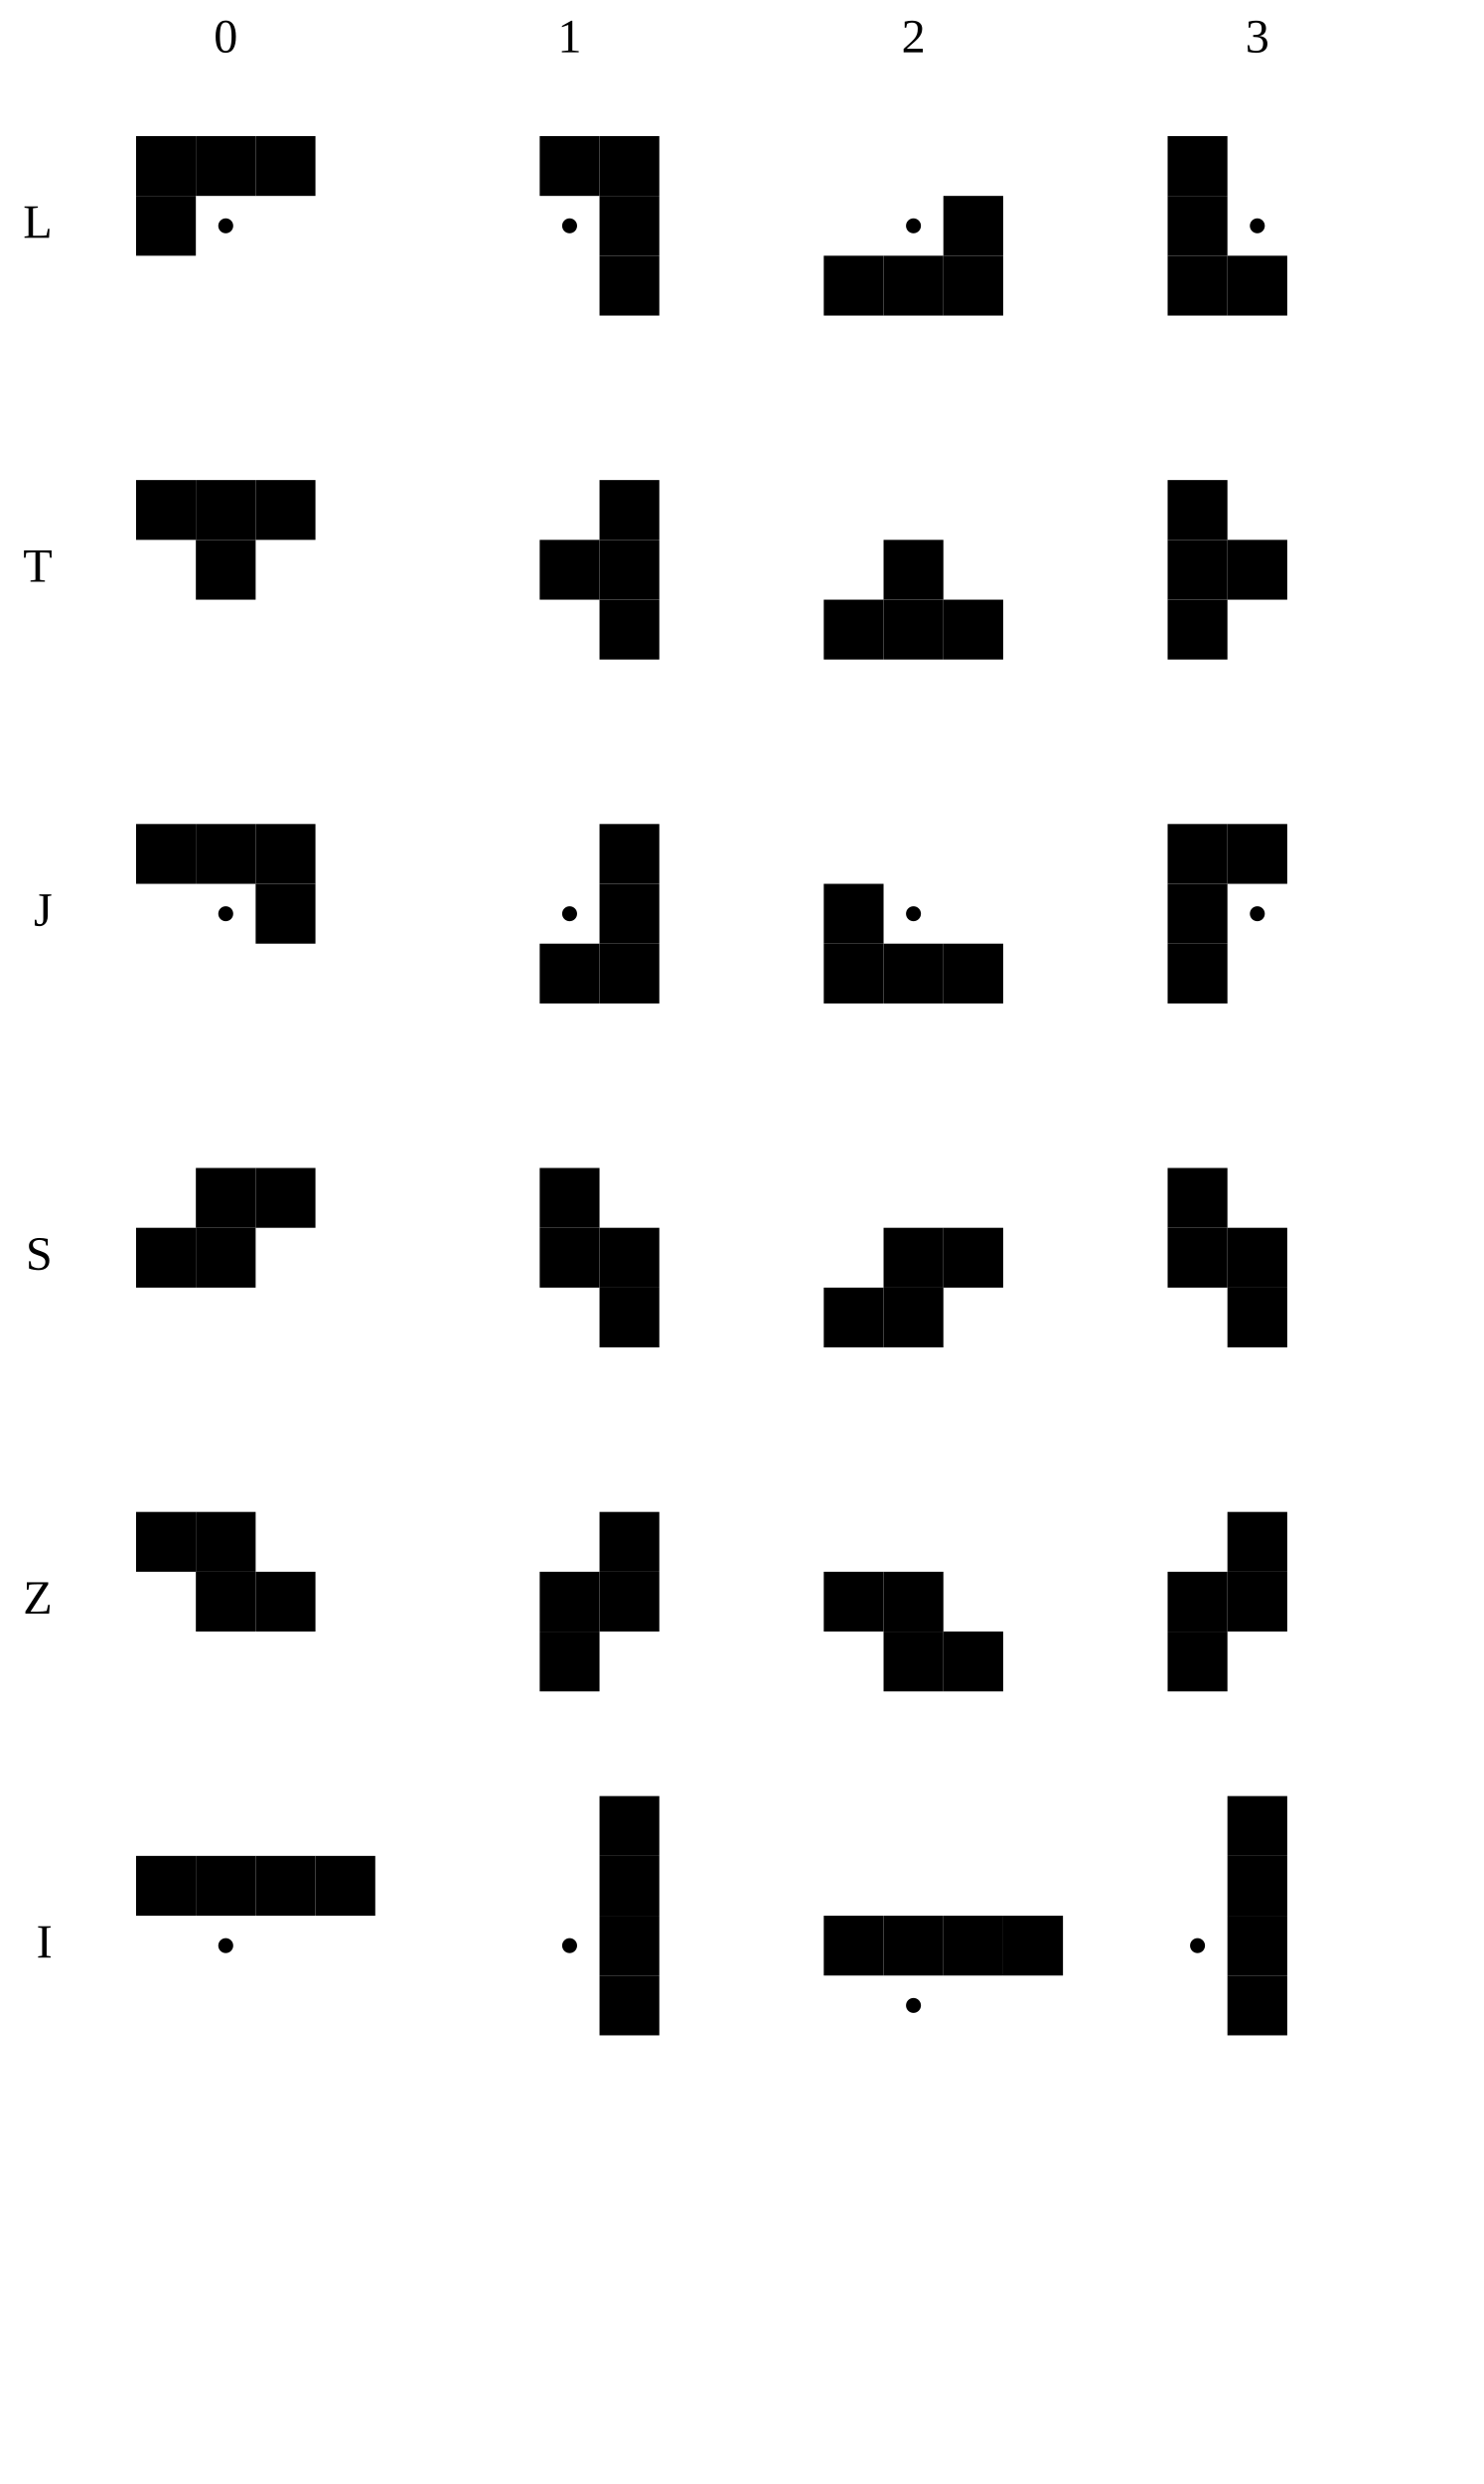
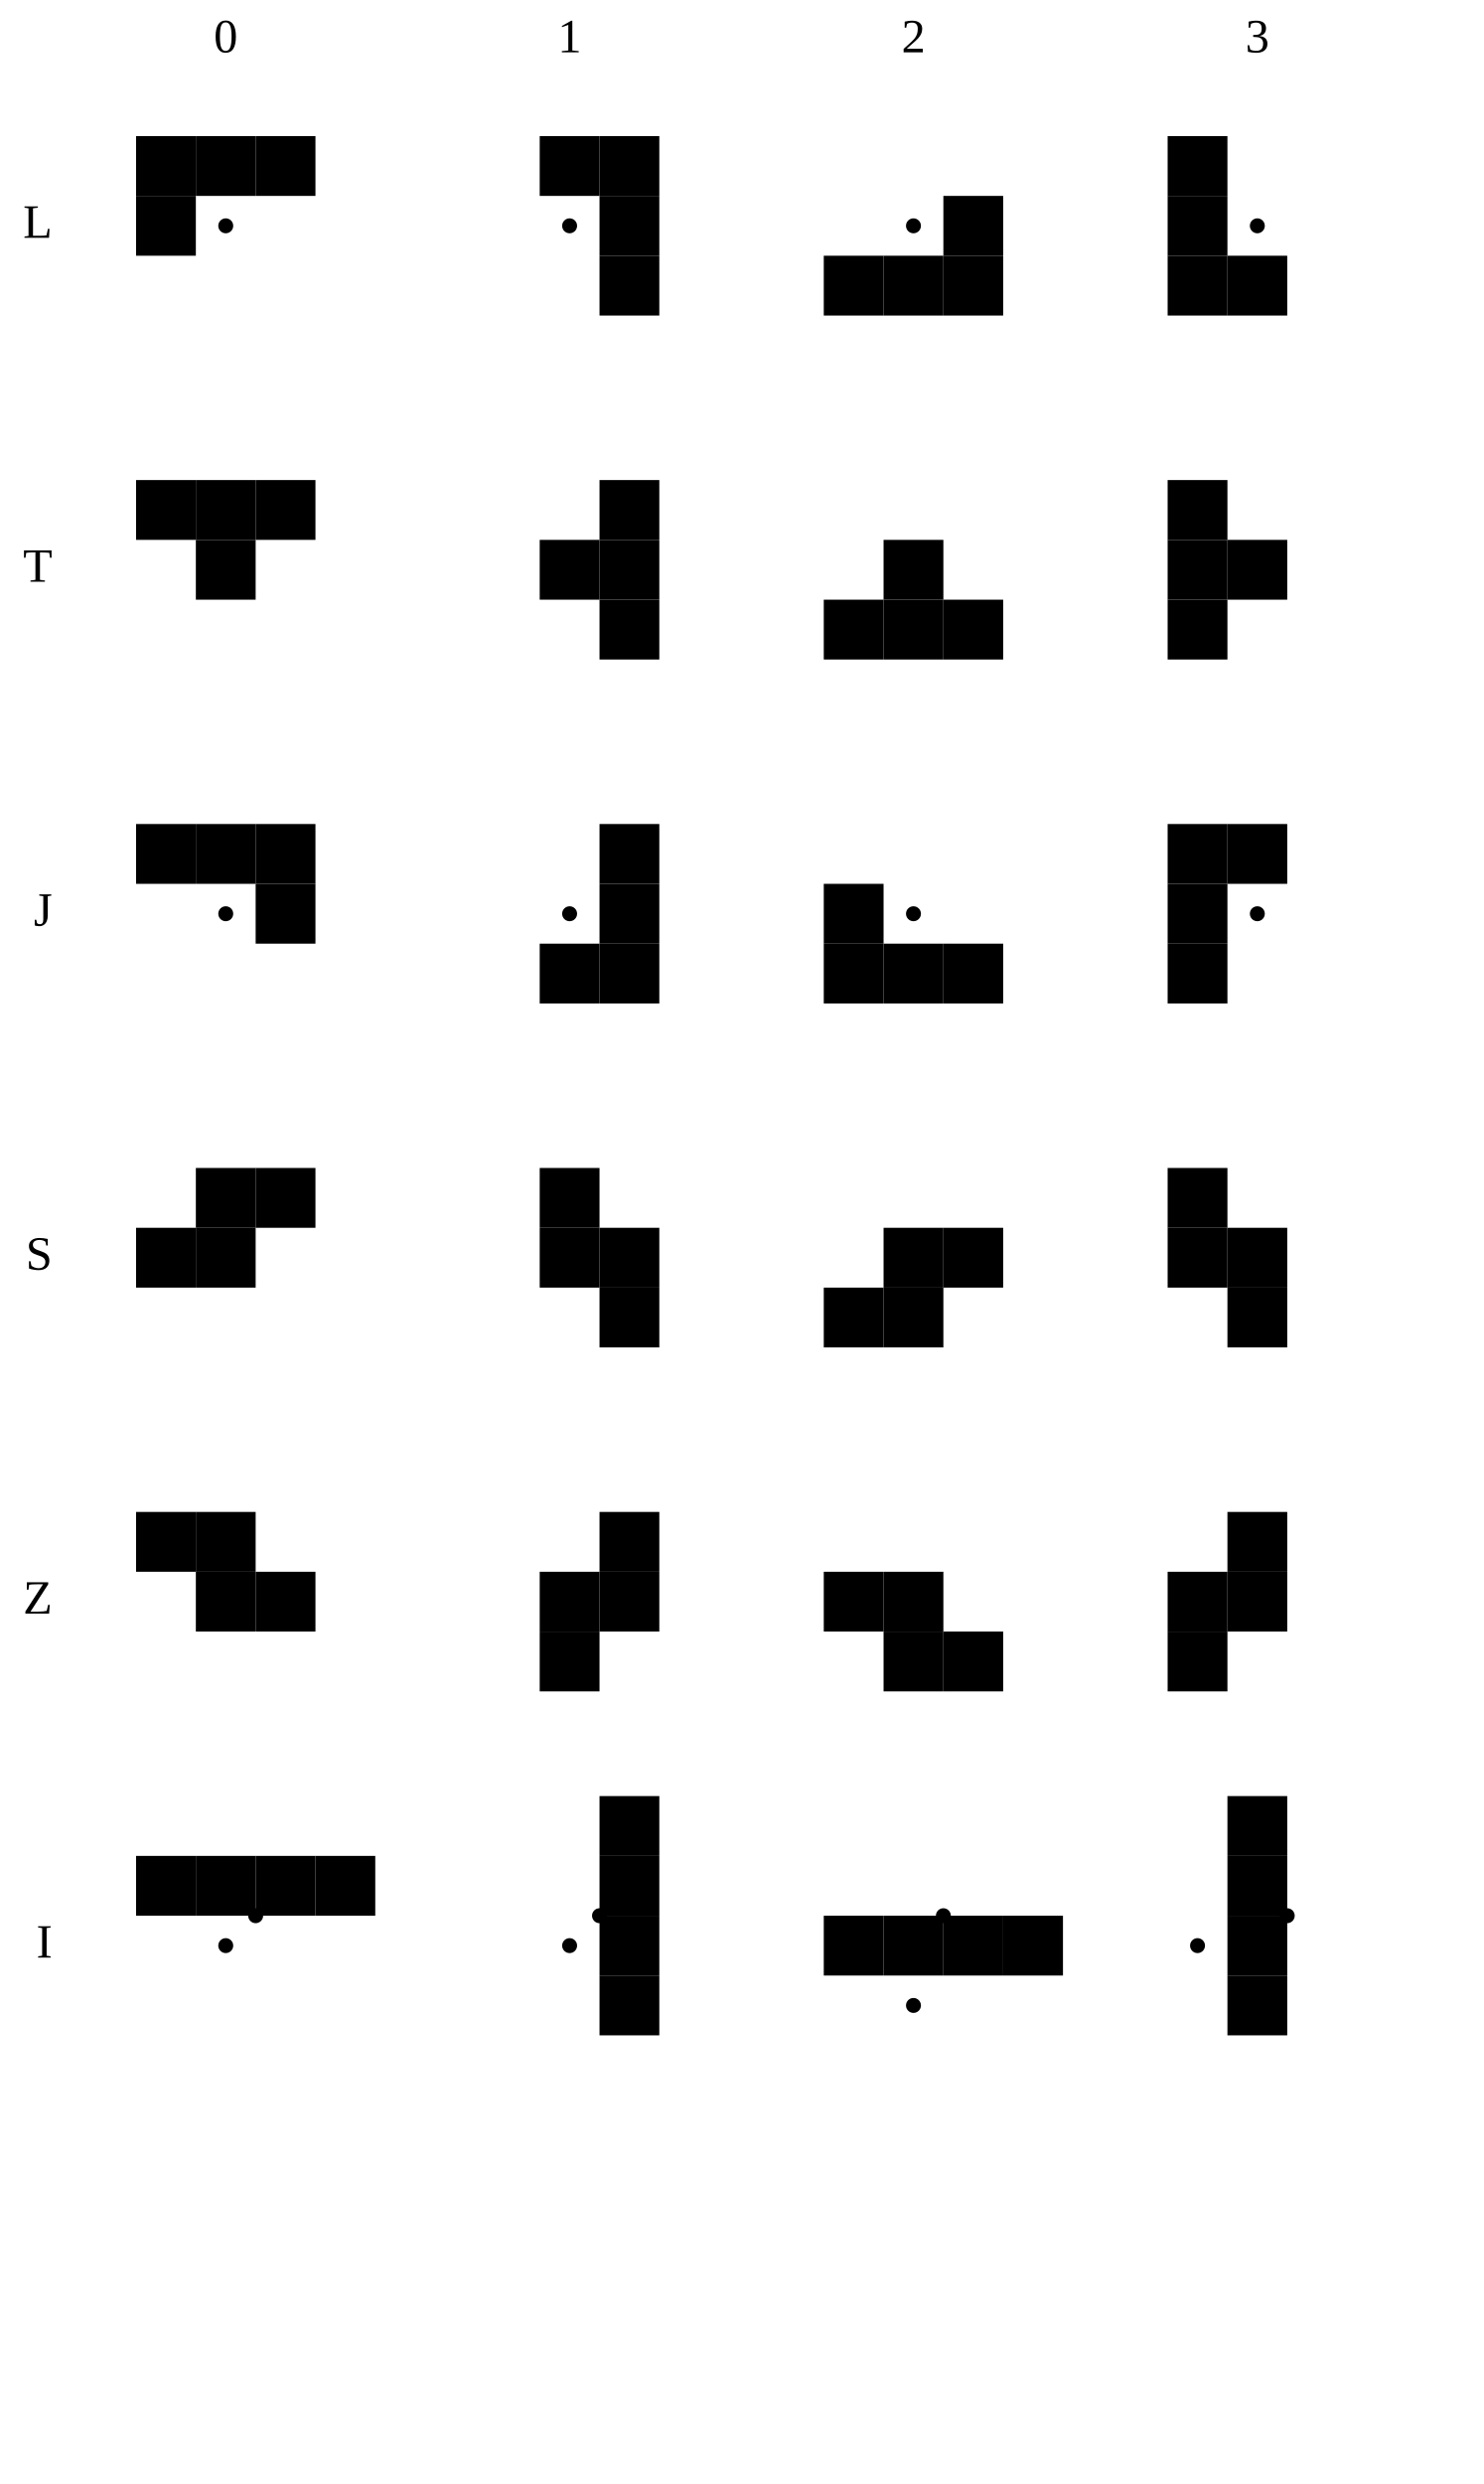
<svg xmlns="http://www.w3.org/2000/svg" width="496.0" height="830.5">
  <line x1="25.5" y1="25.5" x2="25.5" y2="125.5" class="grid" />
  <line x1="25.5" y1="25.5" x2="125.5" y2="25.5" class="grid" />
  <line x1="45.5" y1="25.5" x2="45.5" y2="125.5" class="grid" />
  <line x1="25.5" y1="45.5" x2="125.5" y2="45.5" class="grid" />
  <line x1="65.5" y1="25.5" x2="65.5" y2="125.5" class="grid" />
  <line x1="25.5" y1="65.5" x2="125.5" y2="65.5" class="grid" />
  <line x1="85.5" y1="25.5" x2="85.5" y2="125.5" class="grid" />
  <line x1="25.5" y1="85.5" x2="125.5" y2="85.5" class="grid" />
  <line x1="105.5" y1="25.5" x2="105.5" y2="125.5" class="grid" />
  <line x1="25.5" y1="105.5" x2="125.5" y2="105.5" class="grid" />
  <line x1="125.5" y1="25.5" x2="125.5" y2="125.5" class="grid" />
  <line x1="25.5" y1="125.5" x2="125.5" y2="125.5" class="grid" />
  <rect x="65.5" y="45.5" width="20.0" height="20.0" class="l" />
  <rect x="45.5" y="65.5" width="20.0" height="20.0" class="l" />
  <rect x="45.5" y="45.5" width="20.0" height="20.0" class="l" />
  <rect x="85.5" y="45.5" width="20.0" height="20.0" class="l" />
  <circle cx="75.5" cy="55.5" r="2.5" class="tetromino-center" />
  <circle cx="75.5" cy="75.5" r="2.5" class="grid-center" />
  <line x1="140.5" y1="25.5" x2="140.5" y2="125.5" class="grid" />
  <line x1="140.5" y1="25.5" x2="240.5" y2="25.5" class="grid" />
  <line x1="160.5" y1="25.5" x2="160.5" y2="125.5" class="grid" />
  <line x1="140.5" y1="45.5" x2="240.5" y2="45.5" class="grid" />
  <line x1="180.5" y1="25.5" x2="180.5" y2="125.5" class="grid" />
  <line x1="140.5" y1="65.5" x2="240.5" y2="65.5" class="grid" />
  <line x1="200.5" y1="25.5" x2="200.5" y2="125.5" class="grid" />
  <line x1="140.5" y1="85.5" x2="240.5" y2="85.5" class="grid" />
  <line x1="220.5" y1="25.5" x2="220.5" y2="125.5" class="grid" />
  <line x1="140.5" y1="105.5" x2="240.5" y2="105.5" class="grid" />
  <line x1="240.5" y1="25.5" x2="240.5" y2="125.5" class="grid" />
  <line x1="140.5" y1="125.5" x2="240.5" y2="125.5" class="grid" />
  <rect x="200.5" y="65.5" width="20.0" height="20.0" class="l" />
  <rect x="200.5" y="45.5" width="20.0" height="20.0" class="l" />
  <rect x="180.5" y="45.5" width="20.0" height="20.0" class="l" />
  <rect x="200.5" y="85.5" width="20.0" height="20.0" class="l" />
  <circle cx="210.5" cy="75.5" r="2.5" class="tetromino-center" />
  <circle cx="190.5" cy="75.5" r="2.5" class="grid-center" />
  <line x1="255.5" y1="25.5" x2="255.5" y2="125.5" class="grid" />
  <line x1="255.5" y1="25.5" x2="355.5" y2="25.5" class="grid" />
  <line x1="275.5" y1="25.5" x2="275.5" y2="125.5" class="grid" />
  <line x1="255.5" y1="45.5" x2="355.5" y2="45.5" class="grid" />
  <line x1="295.5" y1="25.5" x2="295.5" y2="125.5" class="grid" />
  <line x1="255.5" y1="65.5" x2="355.5" y2="65.5" class="grid" />
  <line x1="315.5" y1="25.5" x2="315.5" y2="125.5" class="grid" />
  <line x1="255.5" y1="85.5" x2="355.5" y2="85.5" class="grid" />
  <line x1="335.5" y1="25.5" x2="335.5" y2="125.5" class="grid" />
  <line x1="255.5" y1="105.5" x2="355.5" y2="105.5" class="grid" />
  <line x1="355.5" y1="25.5" x2="355.5" y2="125.5" class="grid" />
  <line x1="255.5" y1="125.5" x2="355.5" y2="125.5" class="grid" />
  <rect x="295.5" y="85.5" width="20.0" height="20.0" class="l" />
  <rect x="315.5" y="65.5" width="20.0" height="20.0" class="l" />
  <rect x="275.5" y="85.5" width="20.0" height="20.0" class="l" />
  <rect x="315.5" y="85.5" width="20.0" height="20.0" class="l" />
  <circle cx="305.5" cy="95.5" r="2.5" class="tetromino-center" />
  <circle cx="305.5" cy="75.5" r="2.5" class="grid-center" />
  <line x1="370.5" y1="25.5" x2="370.5" y2="125.5" class="grid" />
  <line x1="370.5" y1="25.5" x2="470.5" y2="25.5" class="grid" />
  <line x1="390.5" y1="25.5" x2="390.5" y2="125.5" class="grid" />
  <line x1="370.5" y1="45.5" x2="470.5" y2="45.5" class="grid" />
  <line x1="410.5" y1="25.5" x2="410.5" y2="125.5" class="grid" />
  <line x1="370.5" y1="65.5" x2="470.5" y2="65.5" class="grid" />
  <line x1="430.5" y1="25.5" x2="430.5" y2="125.5" class="grid" />
  <line x1="370.5" y1="85.5" x2="470.5" y2="85.5" class="grid" />
  <line x1="450.5" y1="25.5" x2="450.5" y2="125.5" class="grid" />
  <line x1="370.5" y1="105.5" x2="470.5" y2="105.5" class="grid" />
  <line x1="470.5" y1="25.5" x2="470.5" y2="125.5" class="grid" />
  <line x1="370.5" y1="125.5" x2="470.5" y2="125.5" class="grid" />
  <rect x="390.5" y="65.5" width="20.0" height="20.0" class="l" />
  <rect x="390.5" y="45.5" width="20.0" height="20.0" class="l" />
  <rect x="390.5" y="85.5" width="20.0" height="20.0" class="l" />
  <rect x="410.5" y="85.5" width="20.0" height="20.0" class="l" />
  <circle cx="400.5" cy="75.5" r="2.5" class="tetromino-center" />
  <circle cx="420.5" cy="75.5" r="2.5" class="grid-center" />
  <line x1="25.5" y1="140.5" x2="25.5" y2="240.5" class="grid" />
  <line x1="25.5" y1="140.5" x2="125.5" y2="140.5" class="grid" />
  <line x1="45.5" y1="140.5" x2="45.5" y2="240.5" class="grid" />
  <line x1="25.5" y1="160.5" x2="125.5" y2="160.5" class="grid" />
  <line x1="65.5" y1="140.5" x2="65.5" y2="240.5" class="grid" />
  <line x1="25.5" y1="180.5" x2="125.5" y2="180.5" class="grid" />
  <line x1="85.5" y1="140.5" x2="85.5" y2="240.5" class="grid" />
  <line x1="25.5" y1="200.5" x2="125.5" y2="200.5" class="grid" />
  <line x1="105.5" y1="140.5" x2="105.5" y2="240.5" class="grid" />
  <line x1="25.5" y1="220.5" x2="125.5" y2="220.5" class="grid" />
  <line x1="125.5" y1="140.5" x2="125.5" y2="240.5" class="grid" />
  <line x1="25.5" y1="240.5" x2="125.5" y2="240.5" class="grid" />
  <rect x="65.5" y="160.5" width="20.0" height="20.0" class="t" />
  <rect x="65.5" y="180.5" width="20.0" height="20.0" class="t" />
  <rect x="45.5" y="160.5" width="20.0" height="20.0" class="t" />
  <rect x="85.5" y="160.5" width="20.0" height="20.0" class="t" />
  <circle cx="75.5" cy="170.5" r="2.5" class="tetromino-center" />
  <circle cx="75.5" cy="190.5" r="2.5" class="grid-center" />
  <line x1="140.5" y1="140.5" x2="140.5" y2="240.5" class="grid" />
  <line x1="140.5" y1="140.5" x2="240.5" y2="140.5" class="grid" />
  <line x1="160.5" y1="140.5" x2="160.5" y2="240.5" class="grid" />
  <line x1="140.5" y1="160.5" x2="240.5" y2="160.5" class="grid" />
  <line x1="180.5" y1="140.5" x2="180.5" y2="240.5" class="grid" />
  <line x1="140.5" y1="180.5" x2="240.5" y2="180.5" class="grid" />
  <line x1="200.5" y1="140.5" x2="200.5" y2="240.5" class="grid" />
  <line x1="140.5" y1="200.5" x2="240.5" y2="200.5" class="grid" />
  <line x1="220.5" y1="140.5" x2="220.5" y2="240.5" class="grid" />
  <line x1="140.5" y1="220.5" x2="240.5" y2="220.5" class="grid" />
  <line x1="240.5" y1="140.5" x2="240.5" y2="240.5" class="grid" />
  <line x1="140.5" y1="240.5" x2="240.5" y2="240.5" class="grid" />
  <rect x="200.5" y="180.5" width="20.0" height="20.0" class="t" />
  <rect x="200.5" y="160.5" width="20.0" height="20.0" class="t" />
  <rect x="180.5" y="180.5" width="20.0" height="20.0" class="t" />
  <rect x="200.5" y="200.5" width="20.0" height="20.0" class="t" />
  <circle cx="210.5" cy="190.5" r="2.5" class="tetromino-center" />
  <circle cx="190.5" cy="190.5" r="2.5" class="grid-center" />
  <line x1="255.5" y1="140.5" x2="255.5" y2="240.5" class="grid" />
  <line x1="255.5" y1="140.5" x2="355.5" y2="140.5" class="grid" />
  <line x1="275.5" y1="140.5" x2="275.5" y2="240.5" class="grid" />
  <line x1="255.5" y1="160.5" x2="355.5" y2="160.5" class="grid" />
  <line x1="295.5" y1="140.5" x2="295.5" y2="240.5" class="grid" />
  <line x1="255.5" y1="180.5" x2="355.5" y2="180.5" class="grid" />
  <line x1="315.5" y1="140.5" x2="315.5" y2="240.5" class="grid" />
  <line x1="255.5" y1="200.5" x2="355.5" y2="200.5" class="grid" />
  <line x1="335.5" y1="140.5" x2="335.5" y2="240.5" class="grid" />
  <line x1="255.5" y1="220.5" x2="355.5" y2="220.5" class="grid" />
  <line x1="355.5" y1="140.5" x2="355.5" y2="240.5" class="grid" />
  <line x1="255.5" y1="240.5" x2="355.5" y2="240.5" class="grid" />
  <rect x="295.5" y="200.5" width="20.0" height="20.0" class="t" />
  <rect x="295.5" y="180.5" width="20.0" height="20.0" class="t" />
  <rect x="275.5" y="200.5" width="20.0" height="20.0" class="t" />
  <rect x="315.5" y="200.5" width="20.0" height="20.0" class="t" />
  <circle cx="305.5" cy="210.5" r="2.5" class="tetromino-center" />
  <circle cx="305.5" cy="190.5" r="2.5" class="grid-center" />
  <line x1="370.5" y1="140.5" x2="370.5" y2="240.5" class="grid" />
  <line x1="370.5" y1="140.5" x2="470.5" y2="140.5" class="grid" />
  <line x1="390.5" y1="140.5" x2="390.5" y2="240.5" class="grid" />
  <line x1="370.5" y1="160.5" x2="470.5" y2="160.5" class="grid" />
  <line x1="410.5" y1="140.5" x2="410.5" y2="240.5" class="grid" />
  <line x1="370.5" y1="180.5" x2="470.5" y2="180.5" class="grid" />
  <line x1="430.5" y1="140.5" x2="430.5" y2="240.5" class="grid" />
  <line x1="370.5" y1="200.5" x2="470.5" y2="200.5" class="grid" />
  <line x1="450.5" y1="140.5" x2="450.5" y2="240.5" class="grid" />
  <line x1="370.5" y1="220.5" x2="470.5" y2="220.5" class="grid" />
  <line x1="470.5" y1="140.5" x2="470.5" y2="240.5" class="grid" />
  <line x1="370.5" y1="240.5" x2="470.5" y2="240.5" class="grid" />
  <rect x="390.5" y="180.5" width="20.0" height="20.0" class="t" />
  <rect x="390.5" y="160.5" width="20.0" height="20.0" class="t" />
  <rect x="410.5" y="180.5" width="20.0" height="20.0" class="t" />
  <rect x="390.5" y="200.5" width="20.0" height="20.0" class="t" />
  <circle cx="400.5" cy="190.5" r="2.5" class="tetromino-center" />
  <circle cx="420.5" cy="190.5" r="2.5" class="grid-center" />
  <line x1="25.5" y1="255.5" x2="25.5" y2="355.5" class="grid" />
  <line x1="25.5" y1="255.5" x2="125.5" y2="255.5" class="grid" />
  <line x1="45.5" y1="255.5" x2="45.5" y2="355.5" class="grid" />
  <line x1="25.5" y1="275.5" x2="125.5" y2="275.5" class="grid" />
  <line x1="65.5" y1="255.5" x2="65.5" y2="355.5" class="grid" />
  <line x1="25.5" y1="295.5" x2="125.5" y2="295.5" class="grid" />
  <line x1="85.5" y1="255.5" x2="85.5" y2="355.5" class="grid" />
  <line x1="25.5" y1="315.5" x2="125.5" y2="315.5" class="grid" />
  <line x1="105.5" y1="255.5" x2="105.5" y2="355.5" class="grid" />
  <line x1="25.5" y1="335.5" x2="125.5" y2="335.5" class="grid" />
  <line x1="125.5" y1="255.5" x2="125.5" y2="355.5" class="grid" />
  <line x1="25.5" y1="355.5" x2="125.5" y2="355.5" class="grid" />
  <rect x="65.5" y="275.5" width="20.0" height="20.0" class="j" />
  <rect x="85.5" y="295.5" width="20.0" height="20.0" class="j" />
  <rect x="45.5" y="275.5" width="20.0" height="20.0" class="j" />
  <rect x="85.5" y="275.5" width="20.0" height="20.0" class="j" />
  <circle cx="75.5" cy="285.5" r="2.5" class="tetromino-center" />
  <circle cx="75.5" cy="305.5" r="2.5" class="grid-center" />
  <line x1="140.5" y1="255.5" x2="140.5" y2="355.5" class="grid" />
  <line x1="140.5" y1="255.5" x2="240.5" y2="255.5" class="grid" />
  <line x1="160.5" y1="255.5" x2="160.5" y2="355.5" class="grid" />
  <line x1="140.5" y1="275.5" x2="240.5" y2="275.5" class="grid" />
  <line x1="180.5" y1="255.5" x2="180.5" y2="355.5" class="grid" />
  <line x1="140.5" y1="295.5" x2="240.5" y2="295.5" class="grid" />
  <line x1="200.5" y1="255.5" x2="200.5" y2="355.5" class="grid" />
  <line x1="140.5" y1="315.5" x2="240.5" y2="315.5" class="grid" />
  <line x1="220.5" y1="255.5" x2="220.5" y2="355.5" class="grid" />
  <line x1="140.5" y1="335.5" x2="240.5" y2="335.5" class="grid" />
  <line x1="240.5" y1="255.5" x2="240.5" y2="355.5" class="grid" />
  <line x1="140.5" y1="355.5" x2="240.5" y2="355.5" class="grid" />
  <rect x="200.5" y="295.5" width="20.0" height="20.0" class="j" />
  <rect x="200.5" y="275.5" width="20.0" height="20.0" class="j" />
  <rect x="180.5" y="315.5" width="20.0" height="20.0" class="j" />
  <rect x="200.5" y="315.5" width="20.0" height="20.0" class="j" />
  <circle cx="210.5" cy="305.5" r="2.5" class="tetromino-center" />
  <circle cx="190.5" cy="305.5" r="2.5" class="grid-center" />
  <line x1="255.5" y1="255.5" x2="255.5" y2="355.5" class="grid" />
  <line x1="255.5" y1="255.5" x2="355.5" y2="255.5" class="grid" />
  <line x1="275.5" y1="255.5" x2="275.5" y2="355.5" class="grid" />
  <line x1="255.5" y1="275.5" x2="355.5" y2="275.5" class="grid" />
  <line x1="295.5" y1="255.5" x2="295.5" y2="355.5" class="grid" />
  <line x1="255.5" y1="295.5" x2="355.5" y2="295.5" class="grid" />
  <line x1="315.5" y1="255.5" x2="315.5" y2="355.5" class="grid" />
  <line x1="255.5" y1="315.5" x2="355.5" y2="315.5" class="grid" />
  <line x1="335.5" y1="255.5" x2="335.5" y2="355.5" class="grid" />
  <line x1="255.5" y1="335.5" x2="355.5" y2="335.5" class="grid" />
  <line x1="355.5" y1="255.5" x2="355.5" y2="355.5" class="grid" />
  <line x1="255.5" y1="355.5" x2="355.5" y2="355.5" class="grid" />
  <rect x="295.5" y="315.5" width="20.0" height="20.0" class="j" />
  <rect x="275.5" y="295.5" width="20.0" height="20.0" class="j" />
  <rect x="275.5" y="315.5" width="20.0" height="20.0" class="j" />
  <rect x="315.5" y="315.5" width="20.0" height="20.0" class="j" />
  <circle cx="305.5" cy="325.5" r="2.5" class="tetromino-center" />
  <circle cx="305.5" cy="305.5" r="2.5" class="grid-center" />
  <line x1="370.5" y1="255.5" x2="370.5" y2="355.5" class="grid" />
  <line x1="370.5" y1="255.5" x2="470.5" y2="255.5" class="grid" />
  <line x1="390.5" y1="255.5" x2="390.5" y2="355.5" class="grid" />
  <line x1="370.5" y1="275.5" x2="470.5" y2="275.5" class="grid" />
  <line x1="410.5" y1="255.5" x2="410.5" y2="355.5" class="grid" />
  <line x1="370.5" y1="295.5" x2="470.5" y2="295.5" class="grid" />
  <line x1="430.5" y1="255.5" x2="430.5" y2="355.5" class="grid" />
  <line x1="370.5" y1="315.5" x2="470.5" y2="315.5" class="grid" />
  <line x1="450.5" y1="255.5" x2="450.5" y2="355.5" class="grid" />
  <line x1="370.5" y1="335.5" x2="470.5" y2="335.5" class="grid" />
  <line x1="470.5" y1="255.5" x2="470.5" y2="355.5" class="grid" />
  <line x1="370.5" y1="355.5" x2="470.5" y2="355.5" class="grid" />
  <rect x="390.5" y="295.5" width="20.0" height="20.0" class="j" />
  <rect x="390.5" y="275.5" width="20.0" height="20.0" class="j" />
  <rect x="410.5" y="275.5" width="20.0" height="20.0" class="j" />
  <rect x="390.5" y="315.5" width="20.0" height="20.0" class="j" />
  <circle cx="400.5" cy="305.5" r="2.5" class="tetromino-center" />
  <circle cx="420.5" cy="305.5" r="2.5" class="grid-center" />
  <line x1="25.5" y1="370.5" x2="25.5" y2="470.5" class="grid" />
  <line x1="25.5" y1="370.5" x2="125.5" y2="370.5" class="grid" />
  <line x1="45.5" y1="370.5" x2="45.5" y2="470.5" class="grid" />
  <line x1="25.5" y1="390.5" x2="125.5" y2="390.5" class="grid" />
  <line x1="65.5" y1="370.5" x2="65.5" y2="470.5" class="grid" />
  <line x1="25.5" y1="410.5" x2="125.5" y2="410.5" class="grid" />
  <line x1="85.5" y1="370.5" x2="85.5" y2="470.5" class="grid" />
  <line x1="25.5" y1="430.5" x2="125.5" y2="430.5" class="grid" />
  <line x1="105.5" y1="370.5" x2="105.5" y2="470.5" class="grid" />
  <line x1="25.5" y1="450.5" x2="125.5" y2="450.5" class="grid" />
  <line x1="125.5" y1="370.5" x2="125.5" y2="470.5" class="grid" />
  <line x1="25.5" y1="470.5" x2="125.5" y2="470.5" class="grid" />
  <rect x="65.5" y="390.5" width="20.0" height="20.0" class="s" />
  <rect x="85.5" y="390.5" width="20.0" height="20.0" class="s" />
  <rect x="45.5" y="410.5" width="20.0" height="20.0" class="s" />
  <rect x="65.5" y="410.5" width="20.0" height="20.0" class="s" />
  <circle cx="75.5" cy="400.5" r="2.5" class="tetromino-center" />
  <circle cx="75.5" cy="420.5" r="2.5" class="grid-center" />
  <line x1="140.5" y1="370.5" x2="140.5" y2="470.5" class="grid" />
  <line x1="140.5" y1="370.5" x2="240.5" y2="370.5" class="grid" />
  <line x1="160.5" y1="370.5" x2="160.5" y2="470.5" class="grid" />
  <line x1="140.5" y1="390.5" x2="240.5" y2="390.5" class="grid" />
  <line x1="180.5" y1="370.5" x2="180.5" y2="470.5" class="grid" />
  <line x1="140.5" y1="410.5" x2="240.5" y2="410.5" class="grid" />
  <line x1="200.5" y1="370.5" x2="200.5" y2="470.5" class="grid" />
  <line x1="140.5" y1="430.5" x2="240.5" y2="430.5" class="grid" />
  <line x1="220.5" y1="370.5" x2="220.5" y2="470.5" class="grid" />
  <line x1="140.5" y1="450.5" x2="240.5" y2="450.5" class="grid" />
  <line x1="240.5" y1="370.5" x2="240.5" y2="470.5" class="grid" />
  <line x1="140.5" y1="470.5" x2="240.5" y2="470.5" class="grid" />
  <rect x="200.5" y="410.5" width="20.0" height="20.0" class="s" />
  <rect x="180.5" y="390.5" width="20.0" height="20.0" class="s" />
  <rect x="180.5" y="410.5" width="20.0" height="20.0" class="s" />
  <rect x="200.5" y="430.5" width="20.0" height="20.0" class="s" />
  <circle cx="210.5" cy="420.5" r="2.5" class="tetromino-center" />
  <circle cx="190.5" cy="420.5" r="2.5" class="grid-center" />
  <line x1="255.5" y1="370.5" x2="255.5" y2="470.5" class="grid" />
  <line x1="255.5" y1="370.5" x2="355.5" y2="370.5" class="grid" />
  <line x1="275.5" y1="370.5" x2="275.5" y2="470.5" class="grid" />
  <line x1="255.5" y1="390.5" x2="355.5" y2="390.5" class="grid" />
  <line x1="295.5" y1="370.5" x2="295.5" y2="470.5" class="grid" />
  <line x1="255.5" y1="410.5" x2="355.5" y2="410.5" class="grid" />
  <line x1="315.5" y1="370.5" x2="315.5" y2="470.5" class="grid" />
  <line x1="255.5" y1="430.5" x2="355.5" y2="430.5" class="grid" />
  <line x1="335.5" y1="370.5" x2="335.5" y2="470.5" class="grid" />
  <line x1="255.5" y1="450.5" x2="355.5" y2="450.5" class="grid" />
  <line x1="355.5" y1="370.5" x2="355.5" y2="470.5" class="grid" />
  <line x1="255.5" y1="470.5" x2="355.5" y2="470.5" class="grid" />
  <rect x="295.5" y="430.5" width="20.0" height="20.0" class="s" />
  <rect x="295.5" y="410.5" width="20.0" height="20.0" class="s" />
  <rect x="275.5" y="430.5" width="20.0" height="20.0" class="s" />
  <rect x="315.5" y="410.5" width="20.0" height="20.0" class="s" />
  <circle cx="305.5" cy="440.5" r="2.5" class="tetromino-center" />
  <circle cx="305.5" cy="420.5" r="2.5" class="grid-center" />
  <line x1="370.5" y1="370.5" x2="370.5" y2="470.5" class="grid" />
  <line x1="370.5" y1="370.5" x2="470.5" y2="370.5" class="grid" />
  <line x1="390.5" y1="370.5" x2="390.5" y2="470.5" class="grid" />
  <line x1="370.5" y1="390.5" x2="470.5" y2="390.5" class="grid" />
  <line x1="410.5" y1="370.5" x2="410.5" y2="470.5" class="grid" />
  <line x1="370.5" y1="410.5" x2="470.5" y2="410.5" class="grid" />
  <line x1="430.5" y1="370.5" x2="430.5" y2="470.5" class="grid" />
  <line x1="370.5" y1="430.5" x2="470.5" y2="430.5" class="grid" />
  <line x1="450.5" y1="370.5" x2="450.5" y2="470.5" class="grid" />
  <line x1="370.5" y1="450.5" x2="470.5" y2="450.5" class="grid" />
  <line x1="470.5" y1="370.5" x2="470.5" y2="470.5" class="grid" />
  <line x1="370.5" y1="470.5" x2="470.5" y2="470.5" class="grid" />
  <rect x="390.5" y="410.5" width="20.0" height="20.0" class="s" />
  <rect x="390.5" y="390.5" width="20.0" height="20.0" class="s" />
  <rect x="410.5" y="430.5" width="20.0" height="20.0" class="s" />
  <rect x="410.5" y="410.5" width="20.0" height="20.0" class="s" />
  <circle cx="400.5" cy="420.5" r="2.5" class="tetromino-center" />
  <circle cx="420.5" cy="420.5" r="2.5" class="grid-center" />
  <line x1="25.5" y1="485.5" x2="25.5" y2="585.5" class="grid" />
  <line x1="25.5" y1="485.5" x2="125.5" y2="485.5" class="grid" />
  <line x1="45.5" y1="485.5" x2="45.5" y2="585.5" class="grid" />
  <line x1="25.5" y1="505.5" x2="125.5" y2="505.5" class="grid" />
  <line x1="65.5" y1="485.5" x2="65.5" y2="585.5" class="grid" />
  <line x1="25.5" y1="525.5" x2="125.5" y2="525.5" class="grid" />
  <line x1="85.5" y1="485.5" x2="85.5" y2="585.5" class="grid" />
  <line x1="25.5" y1="545.5" x2="125.5" y2="545.5" class="grid" />
  <line x1="105.5" y1="485.5" x2="105.5" y2="585.5" class="grid" />
  <line x1="25.5" y1="565.5" x2="125.5" y2="565.5" class="grid" />
  <line x1="125.5" y1="485.5" x2="125.5" y2="585.5" class="grid" />
  <line x1="25.5" y1="585.5" x2="125.5" y2="585.5" class="grid" />
  <rect x="65.5" y="505.5" width="20.0" height="20.0" class="z" />
  <rect x="85.5" y="525.5" width="20.0" height="20.0" class="z" />
  <rect x="45.5" y="505.5" width="20.0" height="20.0" class="z" />
  <rect x="65.5" y="525.5" width="20.0" height="20.0" class="z" />
  <circle cx="75.5" cy="515.5" r="2.5" class="tetromino-center" />
  <circle cx="75.5" cy="535.5" r="2.5" class="grid-center" />
  <line x1="140.5" y1="485.5" x2="140.5" y2="585.5" class="grid" />
  <line x1="140.5" y1="485.5" x2="240.5" y2="485.5" class="grid" />
  <line x1="160.5" y1="485.5" x2="160.5" y2="585.5" class="grid" />
  <line x1="140.5" y1="505.5" x2="240.5" y2="505.5" class="grid" />
  <line x1="180.5" y1="485.5" x2="180.5" y2="585.5" class="grid" />
  <line x1="140.5" y1="525.5" x2="240.5" y2="525.5" class="grid" />
  <line x1="200.5" y1="485.5" x2="200.5" y2="585.5" class="grid" />
  <line x1="140.5" y1="545.5" x2="240.5" y2="545.5" class="grid" />
  <line x1="220.5" y1="485.5" x2="220.5" y2="585.5" class="grid" />
  <line x1="140.5" y1="565.5" x2="240.5" y2="565.5" class="grid" />
  <line x1="240.5" y1="485.5" x2="240.5" y2="585.5" class="grid" />
  <line x1="140.5" y1="585.5" x2="240.5" y2="585.5" class="grid" />
  <rect x="200.5" y="525.5" width="20.0" height="20.0" class="z" />
  <rect x="200.5" y="505.5" width="20.0" height="20.0" class="z" />
  <rect x="180.5" y="525.5" width="20.0" height="20.0" class="z" />
  <rect x="180.5" y="545.5" width="20.0" height="20.0" class="z" />
  <circle cx="210.5" cy="535.5" r="2.5" class="tetromino-center" />
  <circle cx="190.5" cy="535.5" r="2.5" class="grid-center" />
  <line x1="255.5" y1="485.5" x2="255.5" y2="585.5" class="grid" />
  <line x1="255.5" y1="485.5" x2="355.5" y2="485.5" class="grid" />
  <line x1="275.5" y1="485.5" x2="275.5" y2="585.5" class="grid" />
  <line x1="255.5" y1="505.5" x2="355.5" y2="505.5" class="grid" />
  <line x1="295.5" y1="485.5" x2="295.5" y2="585.5" class="grid" />
  <line x1="255.5" y1="525.5" x2="355.5" y2="525.5" class="grid" />
  <line x1="315.5" y1="485.5" x2="315.5" y2="585.5" class="grid" />
  <line x1="255.5" y1="545.5" x2="355.5" y2="545.5" class="grid" />
  <line x1="335.5" y1="485.5" x2="335.5" y2="585.5" class="grid" />
  <line x1="255.5" y1="565.5" x2="355.5" y2="565.5" class="grid" />
  <line x1="355.5" y1="485.5" x2="355.5" y2="585.5" class="grid" />
  <line x1="255.5" y1="585.5" x2="355.5" y2="585.5" class="grid" />
  <rect x="295.5" y="545.5" width="20.0" height="20.0" class="z" />
  <rect x="295.5" y="525.5" width="20.0" height="20.0" class="z" />
  <rect x="275.5" y="525.5" width="20.0" height="20.0" class="z" />
  <rect x="315.5" y="545.5" width="20.0" height="20.0" class="z" />
  <circle cx="305.5" cy="555.5" r="2.5" class="tetromino-center" />
  <circle cx="305.5" cy="535.5" r="2.5" class="grid-center" />
  <line x1="370.5" y1="485.5" x2="370.5" y2="585.5" class="grid" />
  <line x1="370.5" y1="485.5" x2="470.5" y2="485.5" class="grid" />
  <line x1="390.5" y1="485.5" x2="390.5" y2="585.5" class="grid" />
  <line x1="370.5" y1="505.5" x2="470.5" y2="505.5" class="grid" />
  <line x1="410.5" y1="485.5" x2="410.5" y2="585.5" class="grid" />
  <line x1="370.5" y1="525.5" x2="470.5" y2="525.5" class="grid" />
  <line x1="430.5" y1="485.5" x2="430.5" y2="585.5" class="grid" />
  <line x1="370.5" y1="545.5" x2="470.5" y2="545.5" class="grid" />
  <line x1="450.5" y1="485.5" x2="450.5" y2="585.5" class="grid" />
  <line x1="370.5" y1="565.5" x2="470.5" y2="565.5" class="grid" />
  <line x1="470.5" y1="485.5" x2="470.5" y2="585.5" class="grid" />
  <line x1="370.5" y1="585.5" x2="470.5" y2="585.5" class="grid" />
  <rect x="390.5" y="525.5" width="20.0" height="20.0" class="z" />
  <rect x="410.5" y="505.5" width="20.0" height="20.0" class="z" />
  <rect x="410.5" y="525.5" width="20.0" height="20.0" class="z" />
  <rect x="390.5" y="545.5" width="20.0" height="20.0" class="z" />
  <circle cx="400.5" cy="535.5" r="2.5" class="tetromino-center" />
  <circle cx="420.5" cy="535.5" r="2.5" class="grid-center" />
  <line x1="25.5" y1="600.5" x2="25.5" y2="700.5" class="grid" />
  <line x1="25.5" y1="600.5" x2="125.5" y2="600.5" class="grid" />
  <line x1="45.5" y1="600.5" x2="45.5" y2="700.5" class="grid" />
  <line x1="25.5" y1="620.5" x2="125.5" y2="620.5" class="grid" />
  <line x1="65.5" y1="600.5" x2="65.5" y2="700.5" class="grid" />
  <line x1="25.5" y1="640.5" x2="125.5" y2="640.5" class="grid" />
  <line x1="85.5" y1="600.5" x2="85.5" y2="700.5" class="grid" />
  <line x1="25.5" y1="660.5" x2="125.5" y2="660.5" class="grid" />
  <line x1="105.5" y1="600.5" x2="105.5" y2="700.5" class="grid" />
  <line x1="25.5" y1="680.5" x2="125.5" y2="680.5" class="grid" />
  <line x1="125.5" y1="600.5" x2="125.5" y2="700.5" class="grid" />
  <line x1="25.5" y1="700.5" x2="125.5" y2="700.5" class="grid" />
  <rect x="65.5" y="620.5" width="20.0" height="20.0" class="i" />
  <rect x="45.5" y="620.5" width="20.0" height="20.0" class="i" />
  <rect x="85.5" y="620.5" width="20.0" height="20.0" class="i" />
  <rect x="105.5" y="620.5" width="20.0" height="20.0" class="i" />
  <circle cx="75.5" cy="630.5" r="2.5" class="tetromino-center" />
  <circle cx="75.5" cy="650.5" r="2.5" class="grid-center" />
+   <circle cx="85.5" cy="640.5" r="2.5" class="i-tetromino-pivot" />
  <line x1="140.5" y1="600.5" x2="140.5" y2="700.5" class="grid" />
  <line x1="140.5" y1="600.5" x2="240.5" y2="600.5" class="grid" />
  <line x1="160.5" y1="600.5" x2="160.5" y2="700.5" class="grid" />
  <line x1="140.5" y1="620.5" x2="240.5" y2="620.5" class="grid" />
  <line x1="180.5" y1="600.5" x2="180.5" y2="700.5" class="grid" />
  <line x1="140.5" y1="640.5" x2="240.5" y2="640.5" class="grid" />
  <line x1="200.5" y1="600.5" x2="200.5" y2="700.5" class="grid" />
  <line x1="140.5" y1="660.5" x2="240.5" y2="660.5" class="grid" />
  <line x1="220.5" y1="600.5" x2="220.5" y2="700.5" class="grid" />
  <line x1="140.5" y1="680.5" x2="240.5" y2="680.5" class="grid" />
  <line x1="240.5" y1="600.5" x2="240.5" y2="700.5" class="grid" />
  <line x1="140.5" y1="700.5" x2="240.5" y2="700.5" class="grid" />
  <rect x="200.5" y="640.5" width="20.0" height="20.0" class="i" />
  <rect x="200.5" y="600.5" width="20.0" height="20.0" class="i" />
  <rect x="200.5" y="620.5" width="20.0" height="20.0" class="i" />
  <rect x="200.5" y="660.5" width="20.0" height="20.0" class="i" />
  <circle cx="210.5" cy="650.5" r="2.5" class="tetromino-center" />
  <circle cx="190.5" cy="650.5" r="2.5" class="grid-center" />
+   <circle cx="200.5" cy="640.5" r="2.5" class="i-tetromino-pivot" />
  <line x1="255.5" y1="600.5" x2="255.5" y2="700.5" class="grid" />
  <line x1="255.5" y1="600.5" x2="355.5" y2="600.5" class="grid" />
  <line x1="275.5" y1="600.5" x2="275.5" y2="700.5" class="grid" />
  <line x1="255.5" y1="620.5" x2="355.5" y2="620.5" class="grid" />
  <line x1="295.5" y1="600.5" x2="295.5" y2="700.5" class="grid" />
  <line x1="255.5" y1="640.5" x2="355.5" y2="640.5" class="grid" />
  <line x1="315.5" y1="600.5" x2="315.5" y2="700.5" class="grid" />
  <line x1="255.5" y1="660.5" x2="355.5" y2="660.5" class="grid" />
  <line x1="335.5" y1="600.5" x2="335.5" y2="700.5" class="grid" />
  <line x1="255.5" y1="680.5" x2="355.5" y2="680.5" class="grid" />
  <line x1="355.5" y1="600.5" x2="355.5" y2="700.5" class="grid" />
  <line x1="255.5" y1="700.5" x2="355.5" y2="700.5" class="grid" />
  <rect x="295.5" y="640.5" width="20.0" height="20.0" class="i" />
  <rect x="275.5" y="640.5" width="20.0" height="20.0" class="i" />
  <rect x="315.5" y="640.5" width="20.0" height="20.0" class="i" />
  <rect x="335.5" y="640.5" width="20.0" height="20.0" class="i" />
  <circle cx="305.5" cy="670.5" r="2.5" class="tetromino-center" />
  <circle cx="305.5" cy="650.5" r="2.5" class="grid-center" />
+   <circle cx="315.5" cy="640.5" r="2.5" class="i-tetromino-pivot" />
  <line x1="370.5" y1="600.5" x2="370.5" y2="700.5" class="grid" />
  <line x1="370.5" y1="600.5" x2="470.5" y2="600.5" class="grid" />
  <line x1="390.5" y1="600.5" x2="390.5" y2="700.5" class="grid" />
  <line x1="370.5" y1="620.5" x2="470.5" y2="620.5" class="grid" />
  <line x1="410.5" y1="600.5" x2="410.5" y2="700.5" class="grid" />
  <line x1="370.5" y1="640.5" x2="470.5" y2="640.5" class="grid" />
  <line x1="430.5" y1="600.5" x2="430.5" y2="700.5" class="grid" />
  <line x1="370.5" y1="660.5" x2="470.5" y2="660.5" class="grid" />
  <line x1="450.5" y1="600.5" x2="450.5" y2="700.5" class="grid" />
  <line x1="370.5" y1="680.5" x2="470.5" y2="680.5" class="grid" />
  <line x1="470.5" y1="600.5" x2="470.5" y2="700.5" class="grid" />
  <line x1="370.5" y1="700.5" x2="470.5" y2="700.5" class="grid" />
  <rect x="410.5" y="640.5" width="20.0" height="20.0" class="i" />
  <rect x="410.5" y="600.5" width="20.0" height="20.0" class="i" />
  <rect x="410.5" y="620.5" width="20.0" height="20.0" class="i" />
  <rect x="410.5" y="660.5" width="20.0" height="20.0" class="i" />
  <circle cx="400.5" cy="650.5" r="2.5" class="tetromino-center" />
  <circle cx="420.5" cy="650.5" r="2.5" class="grid-center" />
+   <circle cx="430.5" cy="640.5" r="2.5" class="i-tetromino-pivot" />
  <g style="font-size: 16.0px;">
    <text x="75.5" y="13.5" dy="0.25em" class="axes" text-anchor="middle">0</text>
    <text x="190.5" y="13.5" dy="0.25em" class="axes" text-anchor="middle">1</text>
    <text x="305.5" y="13.5" dy="0.25em" class="axes" text-anchor="middle">2</text>
    <text x="420.5" y="13.5" dy="0.25em" class="axes" text-anchor="middle">3</text>
    <text x="17.5" y="75.5" dy="0.25em" class="axes" text-anchor="end">L</text>
    <text x="17.5" y="190.5" dy="0.25em" class="axes" text-anchor="end">T</text>
    <text x="17.5" y="305.5" dy="0.25em" class="axes" text-anchor="end">J</text>
    <text x="17.5" y="420.5" dy="0.25em" class="axes" text-anchor="end">S</text>
    <text x="17.5" y="535.5" dy="0.25em" class="axes" text-anchor="end">Z</text>
    <text x="17.5" y="650.5" dy="0.25em" class="axes" text-anchor="end">I</text>
  </g>
</svg>
